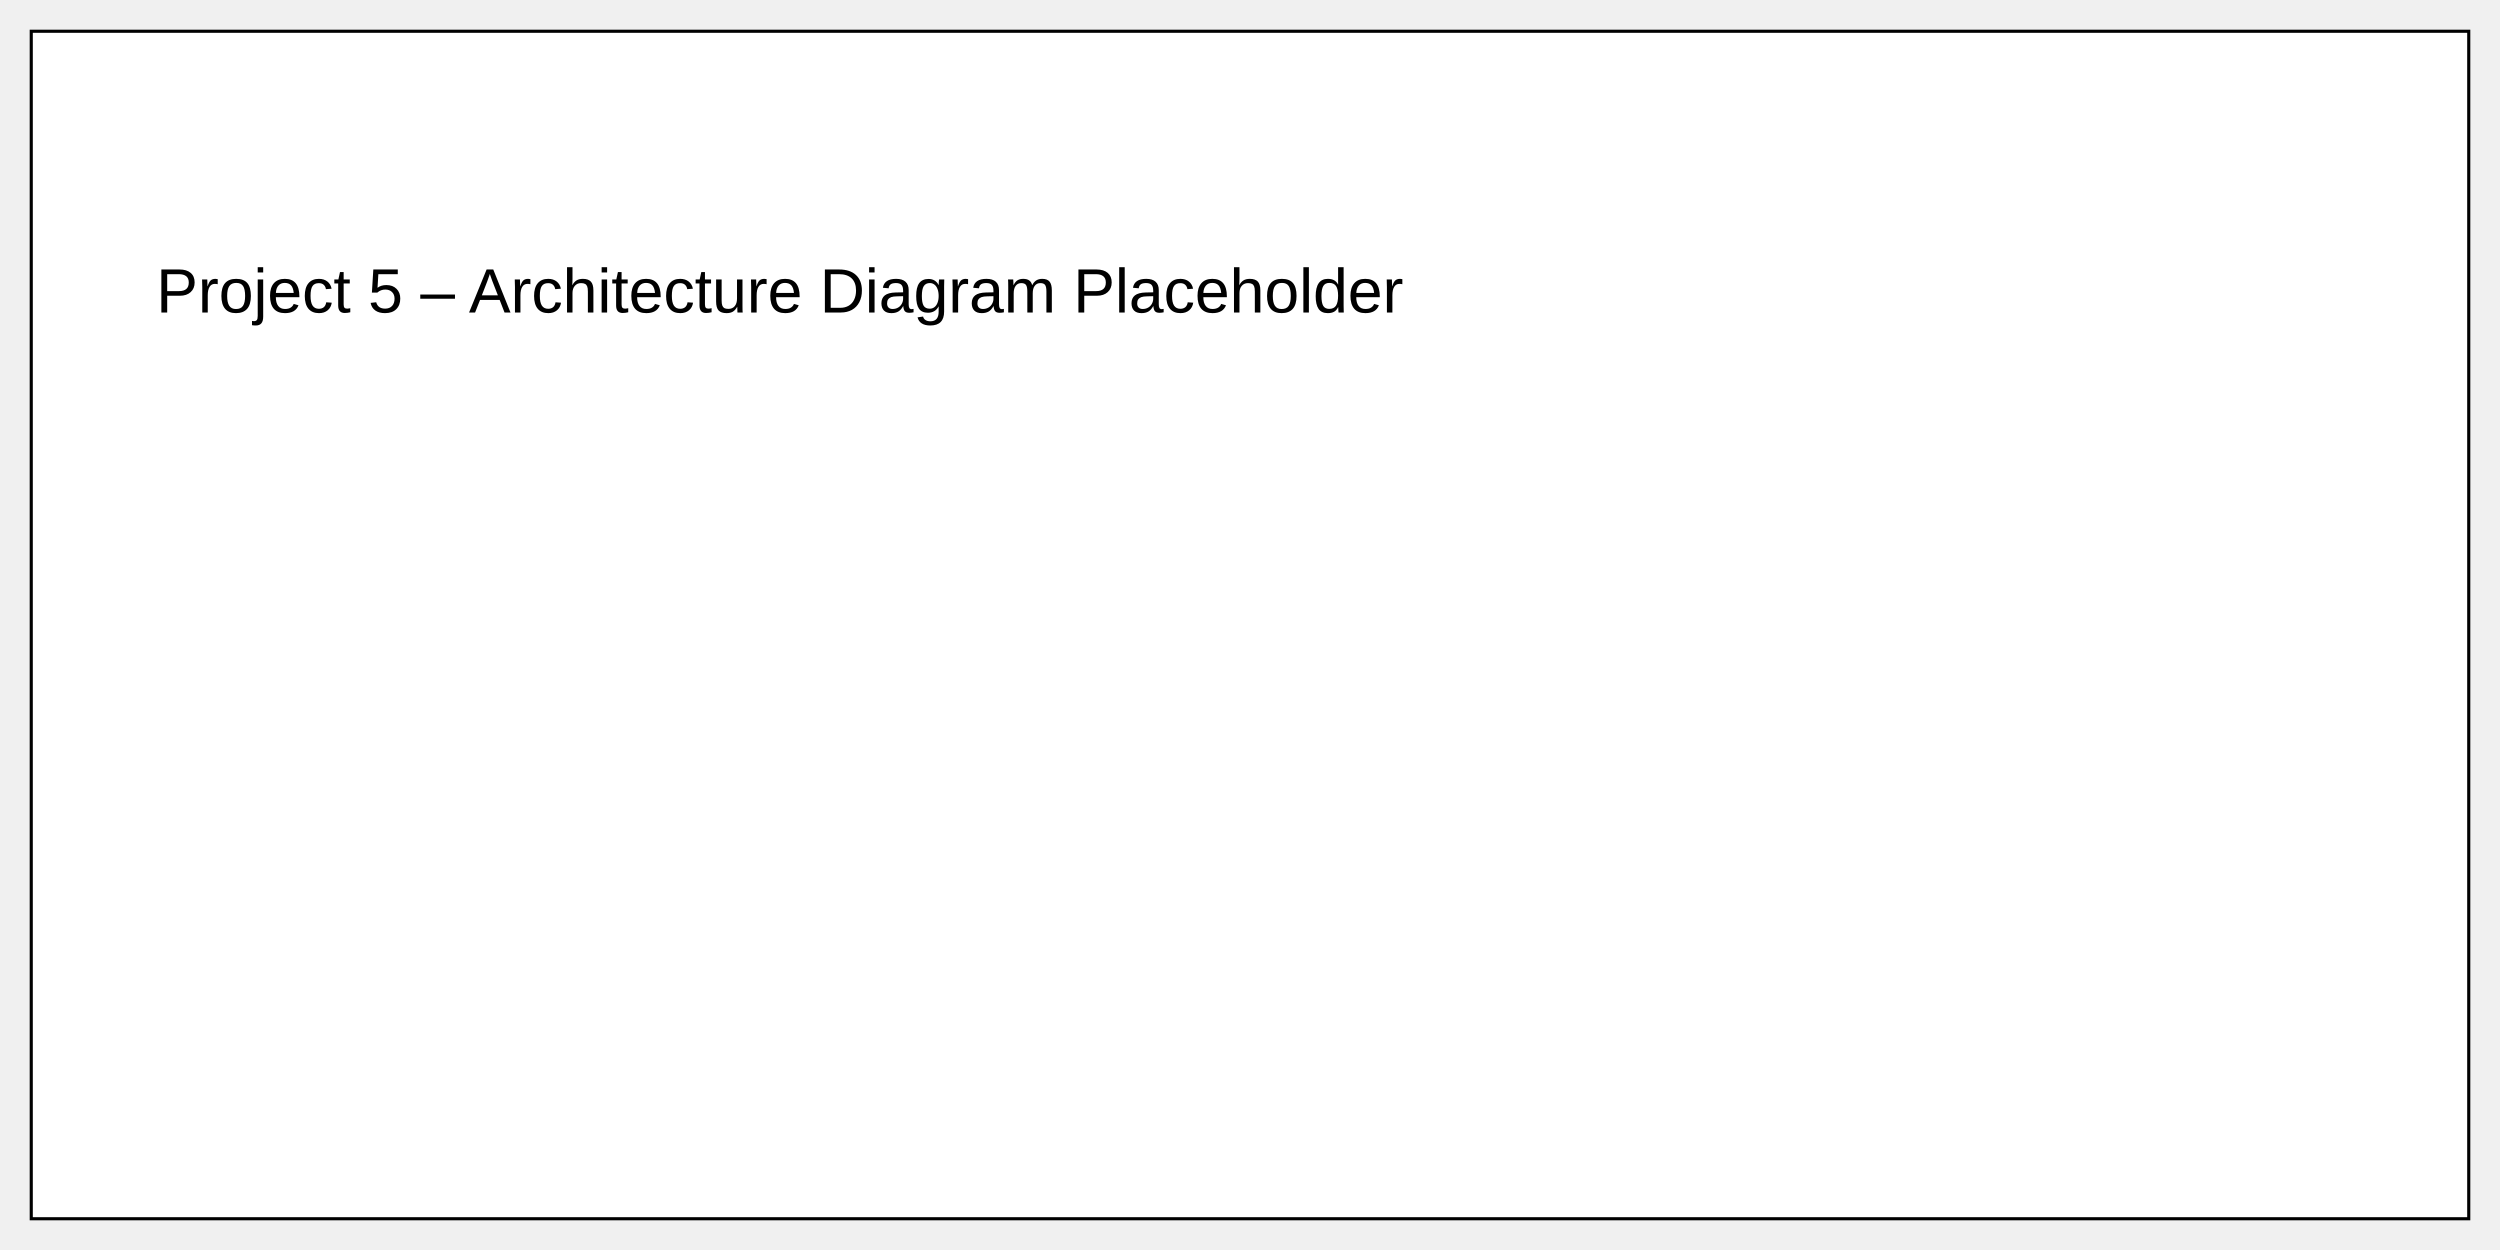
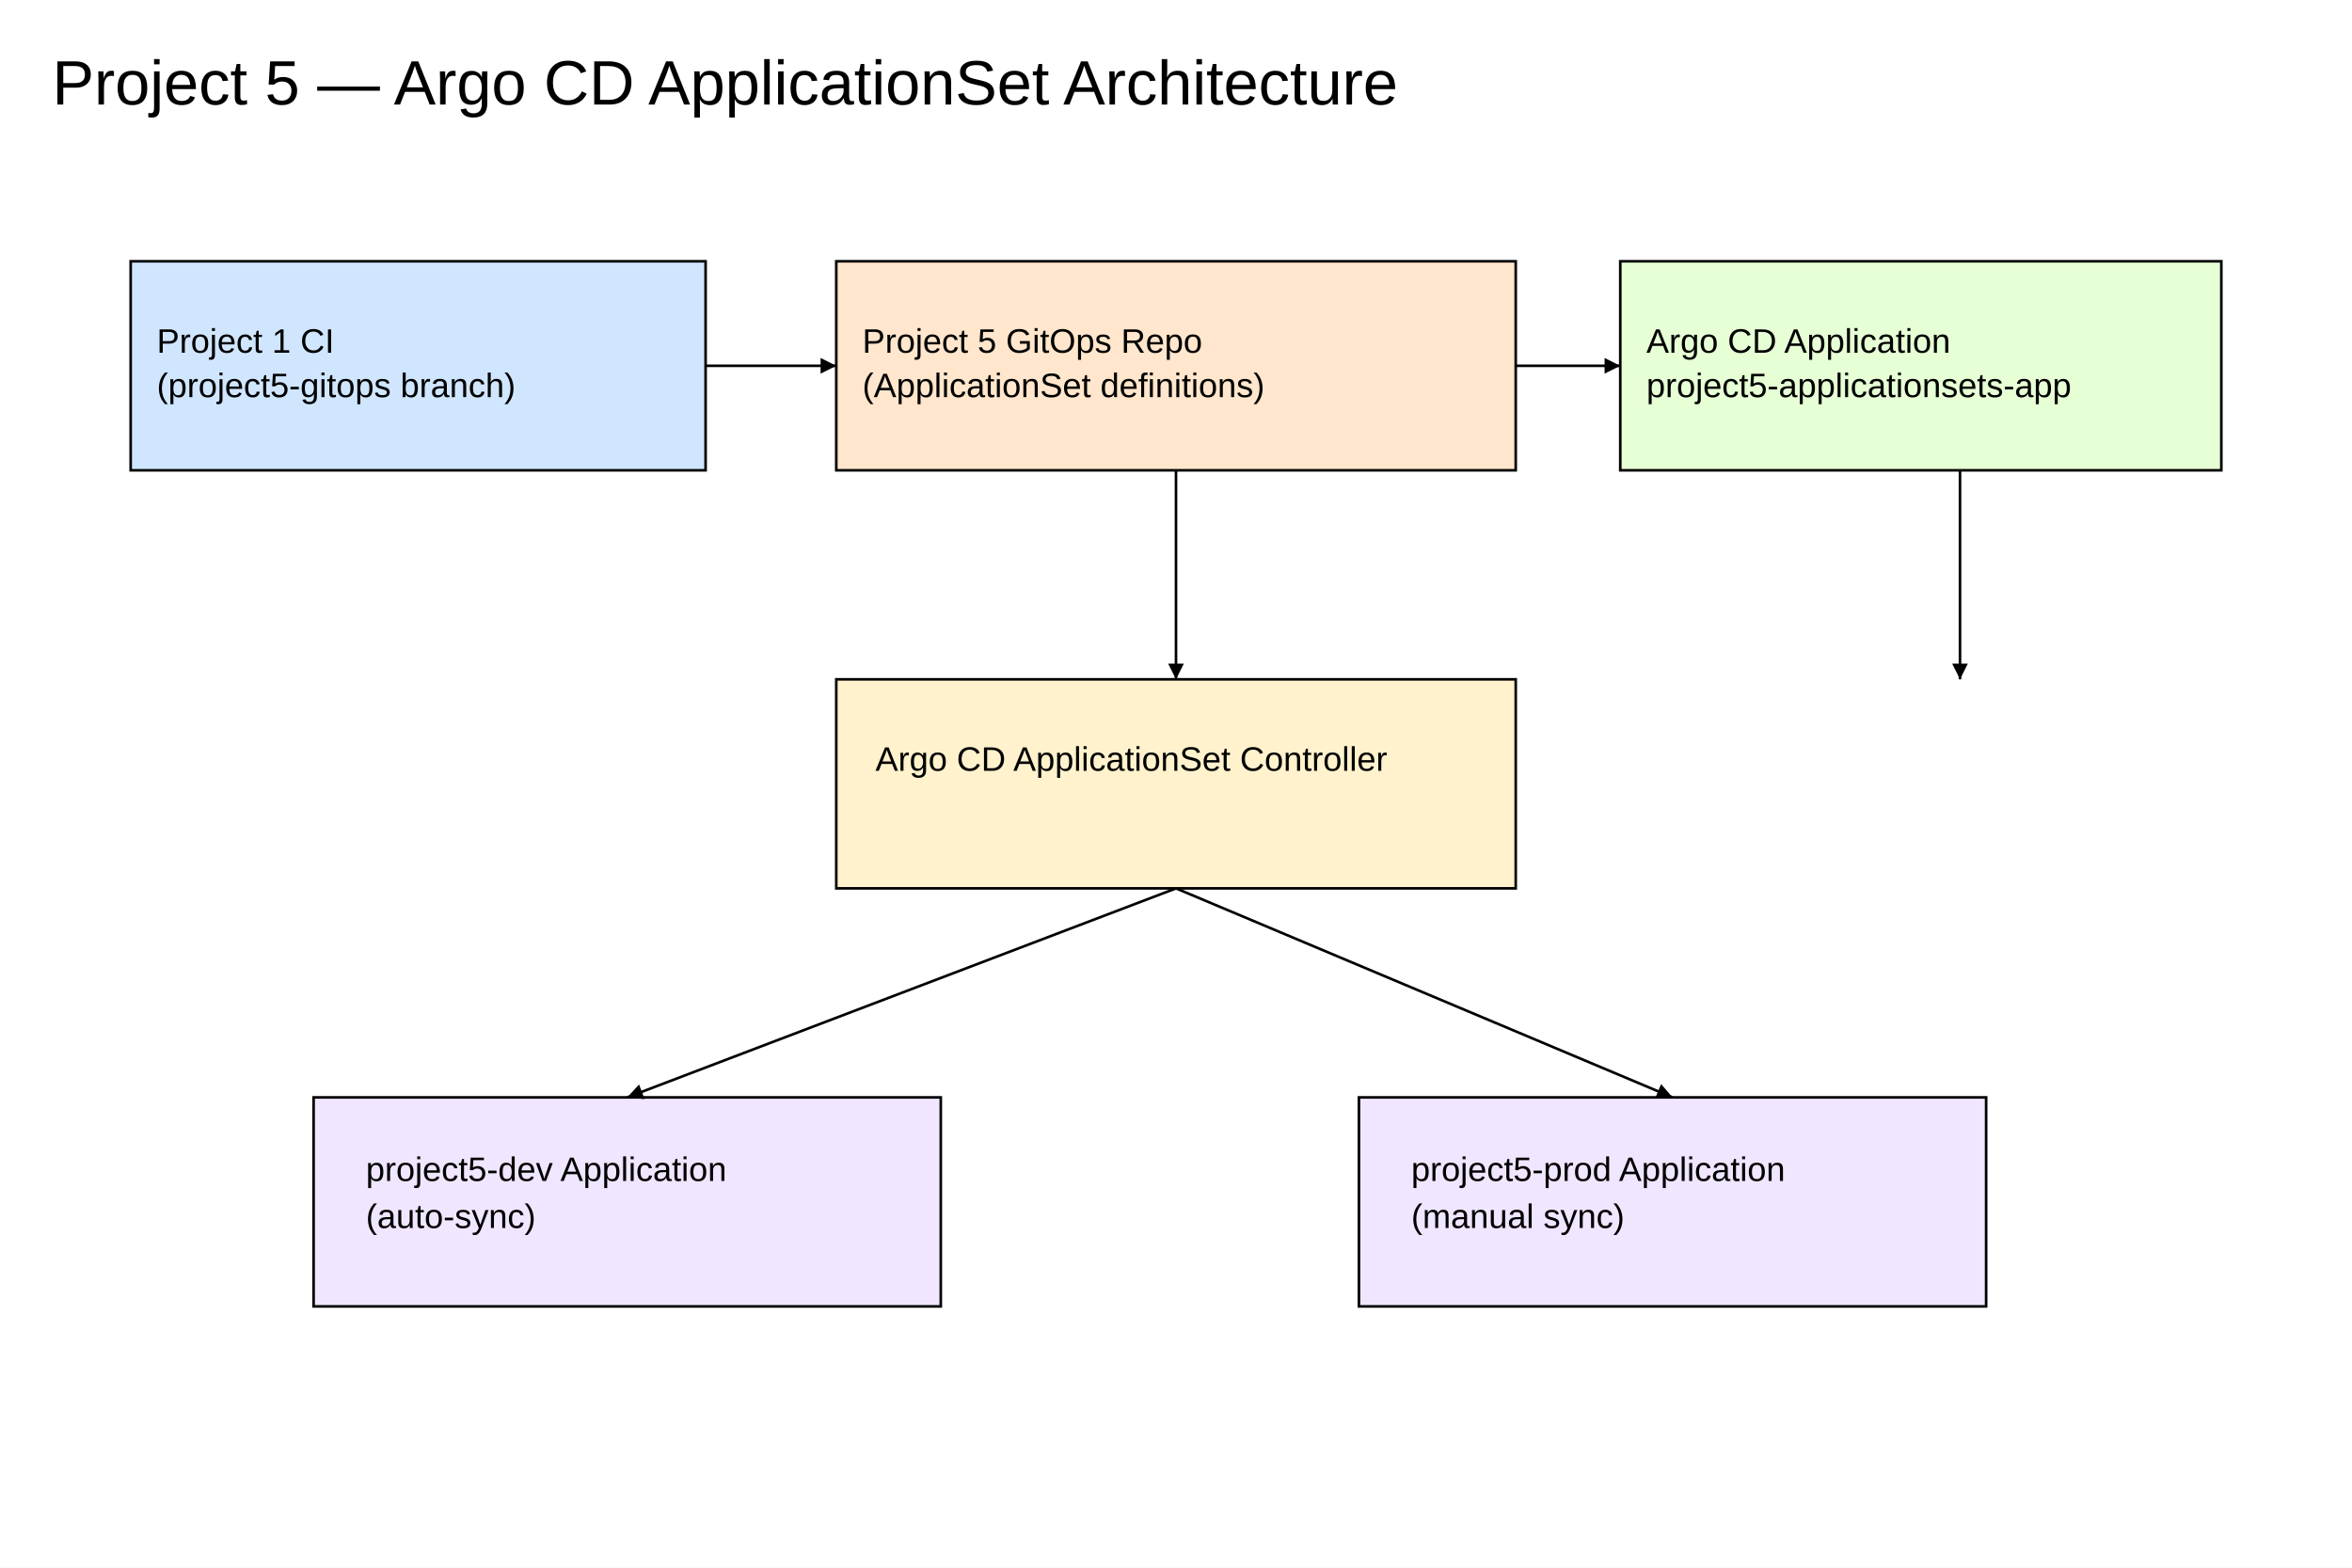
- <svg xmlns="http://www.w3.org/2000/svg" width="800" height="400">
-   <rect x="10" y="10" width="780" height="380" fill="white" stroke="black" />
-   <text x="50" y="100" font-family="Arial" font-size="20">
-     Project 5 – Architecture Diagram Placeholder
-   </text>
+ <svg xmlns="http://www.w3.org/2000/svg" width="900" height="600">
+   <rect width="100%" height="100%" fill="white" />
+   <text x="20" y="40" font-size="24" font-family="Arial">Project 5 — Argo CD ApplicationSet Architecture</text>
+   <rect x="50" y="100" width="220" height="80" fill="#d0e6ff" stroke="#000" />
+   <text x="60" y="135" font-size="13" font-family="Arial">Project 1 CI</text>
+   <text x="60" y="152" font-size="13" font-family="Arial">(project5-gitops branch)</text>
+   <rect x="320" y="100" width="260" height="80" fill="#ffe6cc" stroke="#000" />
+   <text x="330" y="135" font-size="13" font-family="Arial">Project 5 GitOps Repo</text>
+   <text x="330" y="152" font-size="13" font-family="Arial">(ApplicationSet definitions)</text>
+   <rect x="620" y="100" width="230" height="80" fill="#e6ffd5" stroke="#000" />
+   <text x="630" y="135" font-size="13" font-family="Arial">Argo CD Application</text>
+   <text x="630" y="152" font-size="13" font-family="Arial">project5-applicationsets-app</text>
+   <rect x="320" y="260" width="260" height="80" fill="#fff2cc" stroke="#000" />
+   <text x="335" y="295" font-size="13" font-family="Arial">Argo CD ApplicationSet Controller</text>
+   <rect x="120" y="420" width="240" height="80" fill="#f0e6ff" stroke="#000" />
+   <text x="140" y="452" font-size="13" font-family="Arial">project5-dev Application</text>
+   <text x="140" y="470" font-size="13" font-family="Arial">(auto-sync)</text>
+   <rect x="520" y="420" width="240" height="80" fill="#f0e6ff" stroke="#000" />
+   <text x="540" y="452" font-size="13" font-family="Arial">project5-prod Application</text>
+   <text x="540" y="470" font-size="13" font-family="Arial">(manual sync)</text>
+   <defs>
+     <marker id="arrow" markerWidth="10" markerHeight="10" refX="6" refY="3" orient="auto">
+       <path d="M0,0 L0,6 L6,3 z" fill="#000" />
+     </marker>
+   </defs>
+   <line x1="270" y1="140" x2="320" y2="140" stroke="black" marker-end="url(#arrow)" />
+   <line x1="580" y1="140" x2="620" y2="140" stroke="black" marker-end="url(#arrow)" />
+   <line x1="750" y1="180" x2="750" y2="260" stroke="black" marker-end="url(#arrow)" />
+   <line x1="450" y1="180" x2="450" y2="260" stroke="black" marker-end="url(#arrow)" />
+   <line x1="450" y1="340" x2="240" y2="420" stroke="black" marker-end="url(#arrow)" />
+   <line x1="450" y1="340" x2="640" y2="420" stroke="black" marker-end="url(#arrow)" />
</svg>
